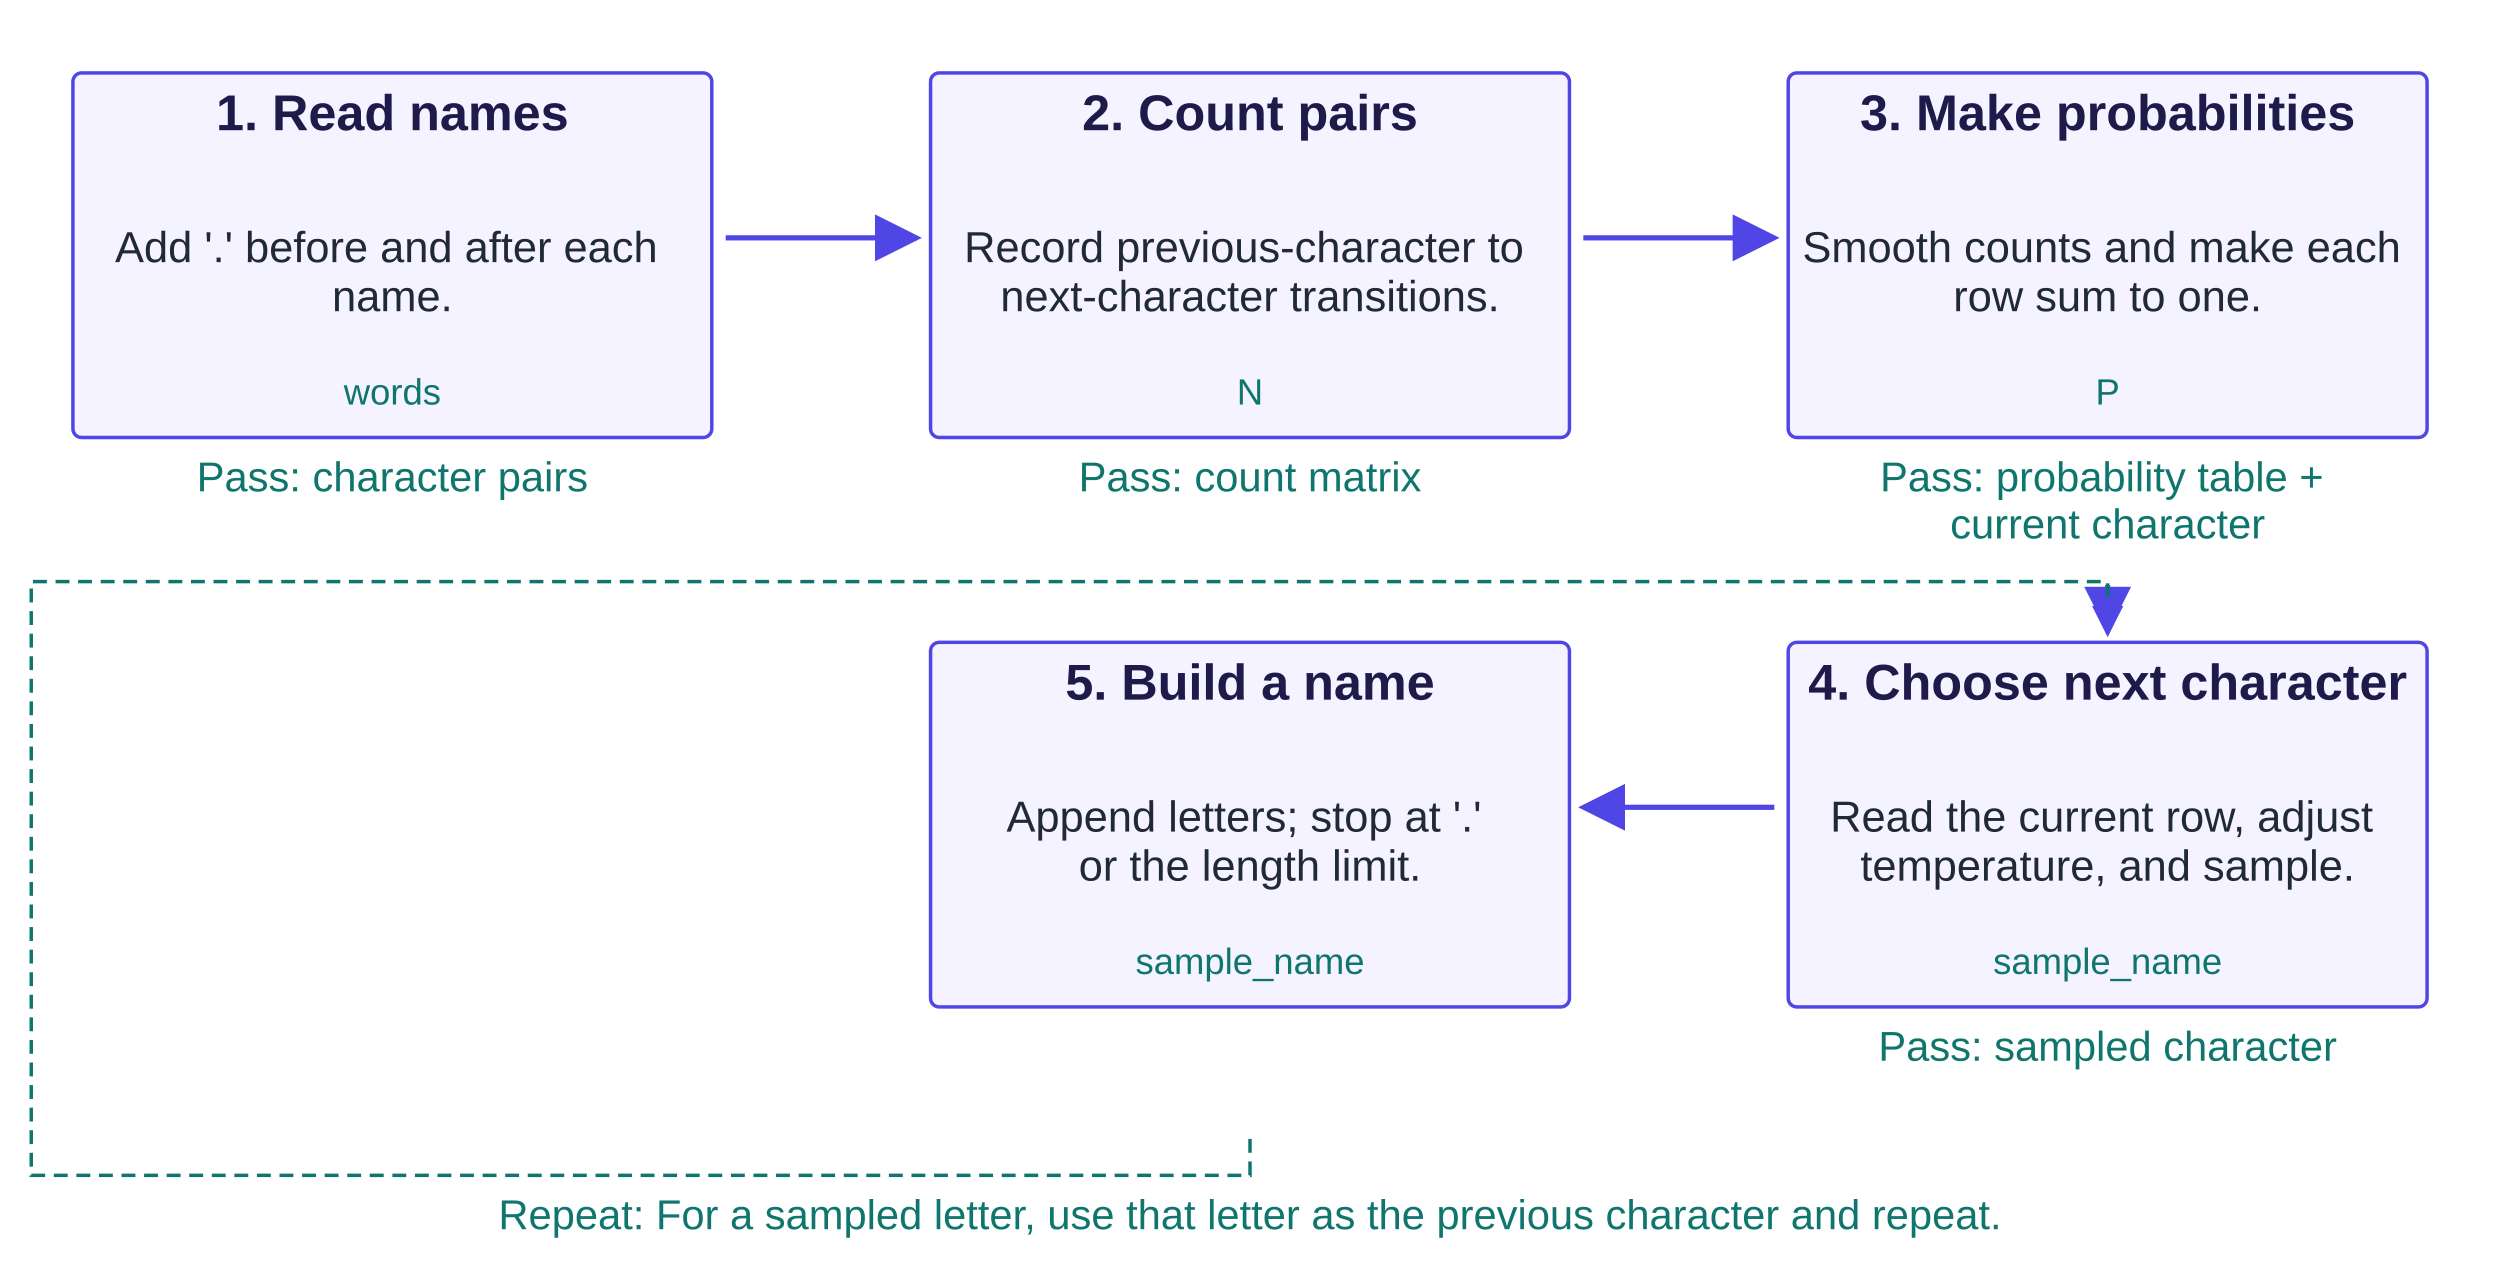
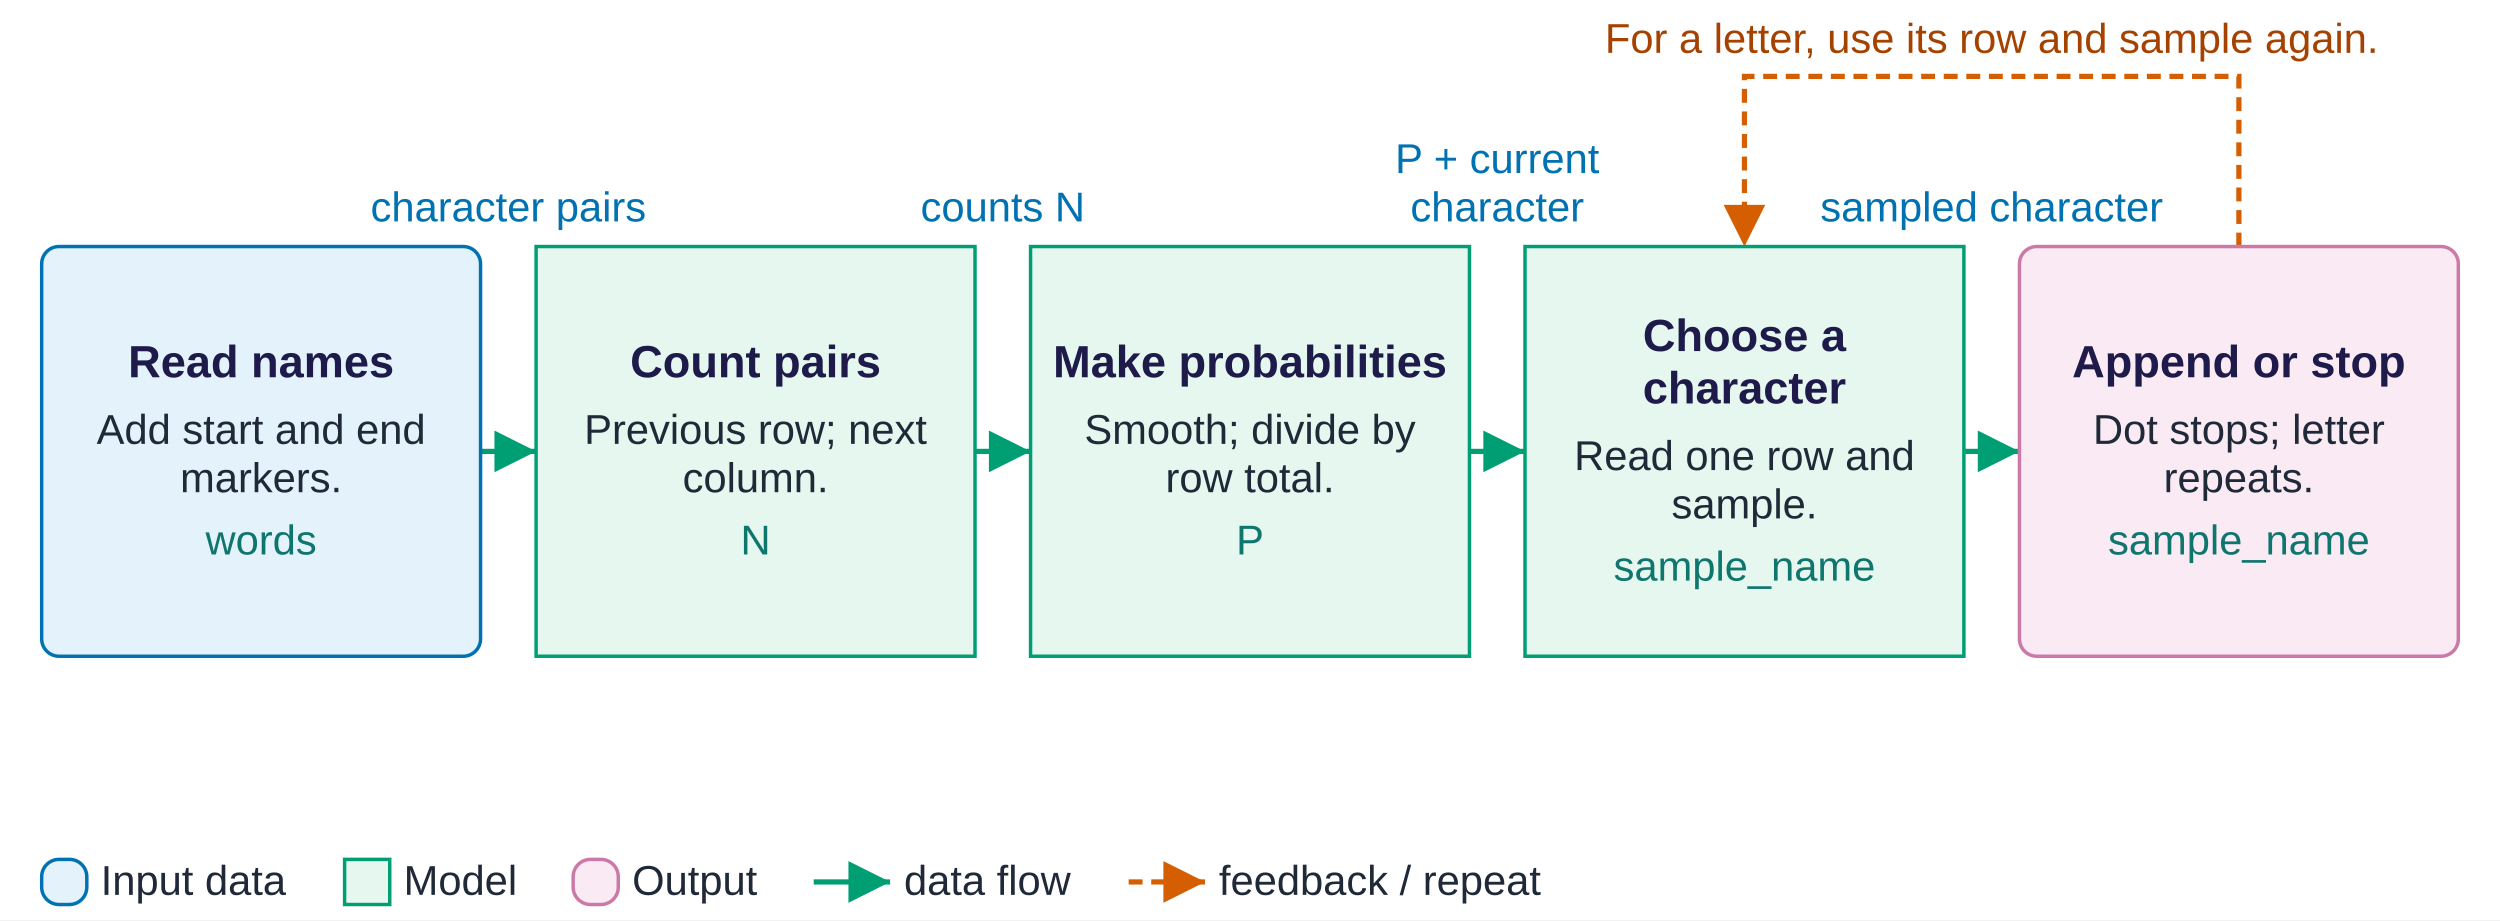
- <svg xmlns="http://www.w3.org/2000/svg" width="1440" height="740">
+ <svg xmlns="http://www.w3.org/2000/svg" width="1440" height="530" role="img">
  <rect width="100%" height="100%" fill="white" />
  <defs>
-     <marker id="arrow" markerWidth="9" markerHeight="9" refX="8" refY="4.5" orient="auto">
-       <path d="M0,0 L9,4.5 L0,9" fill="#4F46E5" />
+     <marker id="arrow009E73" markerWidth="8" markerHeight="8" refX="8" refY="4" orient="auto">
+       <path d="M0,0 L8,4 L0,8" fill="#009E73" />
+     </marker>
+     <marker id="arrowD55E00" markerWidth="8" markerHeight="8" refX="8" refY="4" orient="auto">
+       <path d="M0,0 L8,4 L0,8" fill="#D55E00" />
    </marker>
  </defs>
-   <line x1="418" y1="137" x2="528" y2="137" stroke="#4F46E5" stroke-width="3" marker-end="url(#arrow)" />
-   <line x1="912" y1="137" x2="1022" y2="137" stroke="#4F46E5" stroke-width="3" marker-end="url(#arrow)" />
-   <line x1="1214" y1="337" x2="1214" y2="362" stroke="#4F46E5" stroke-width="3" marker-end="url(#arrow)" />
-   <line x1="1022" y1="465" x2="912" y2="465" stroke="#4F46E5" stroke-width="3" marker-end="url(#arrow)" />
-   <rect x="42" y="42" width="368" height="210" rx="5" fill="#F5F3FF" stroke="#4F46E5" stroke-width="2" />
-   <text font-family="Calibri,Arial,sans-serif" font-size="29" fill="#1E1B4B" font-weight="700" text-anchor="middle">
-     <tspan x="226" y="75">1. Read names</tspan>
+   <polyline points="276.8,260 308.8,260" fill="none" stroke="#009E73" stroke-width="3" marker-end="url(#arrow009E73)" />
+   <text font-family="Arial,sans-serif" font-size="24" fill="#0072B2" font-weight="400" text-anchor="middle">
+     <tspan x="292.8" y="127.52">character pairs</tspan>
  </text>
-   <text font-family="Calibri,Arial,sans-serif" font-size="25" fill="#1F2937" font-weight="400" text-anchor="middle">
-     <tspan x="226" y="151">Add '.' before and after each</tspan>
-     <tspan x="226" y="179.25">name.</tspan>
+   <polyline points="561.6,260 593.6,260" fill="none" stroke="#009E73" stroke-width="3" marker-end="url(#arrow009E73)" />
+   <text font-family="Arial,sans-serif" font-size="24" fill="#0072B2" font-weight="400" text-anchor="middle">
+     <tspan x="577.6" y="127.52">counts N</tspan>
  </text>
-   <text font-family="Calibri,Arial,sans-serif" font-size="21" fill="#0F766E" font-weight="400" text-anchor="middle">
-     <tspan x="226" y="233">words</tspan>
+   <polyline points="846.4,260 878.4,260" fill="none" stroke="#009E73" stroke-width="3" marker-end="url(#arrow009E73)" />
+   <text font-family="Arial,sans-serif" font-size="24" fill="#0072B2" font-weight="400" text-anchor="middle">
+     <tspan x="862.4" y="99.68">P + current</tspan>
  </text>
-   <text font-family="Calibri,Arial,sans-serif" font-size="24" fill="#0F766E" font-weight="400" text-anchor="middle">
-     <tspan x="226" y="283">Pass: character pairs</tspan>
+   <text font-family="Arial,sans-serif" font-size="24" fill="#0072B2" font-weight="400" text-anchor="middle">
+     <tspan x="862.4" y="127.52">character</tspan>
  </text>
-   <rect x="536" y="42" width="368" height="210" rx="5" fill="#F5F3FF" stroke="#4F46E5" stroke-width="2" />
-   <text font-family="Calibri,Arial,sans-serif" font-size="29" fill="#1E1B4B" font-weight="700" text-anchor="middle">
-     <tspan x="720" y="75">2. Count pairs</tspan>
+   <polyline points="1131.2,260 1163.2,260" fill="none" stroke="#009E73" stroke-width="3" marker-end="url(#arrow009E73)" />
+   <text font-family="Arial,sans-serif" font-size="24" fill="#0072B2" font-weight="400" text-anchor="middle">
+     <tspan x="1147.2" y="127.52">sampled character</tspan>
  </text>
-   <text font-family="Calibri,Arial,sans-serif" font-size="25" fill="#1F2937" font-weight="400" text-anchor="middle">
-     <tspan x="720" y="151">Record previous-character to</tspan>
-     <tspan x="720" y="179.25">next-character transitions.</tspan>
+   <polyline points="1289.6,142 1289.6,44 1004.8,44 1004.8,142" fill="none" stroke="#D55E00" stroke-width="3" stroke-dasharray="8 5" marker-end="url(#arrowD55E00)" />
+   <text font-family="Arial,sans-serif" font-size="24" fill="#A64200" font-weight="400" text-anchor="middle">
+     <tspan x="1147.2" y="30.44">For a letter, use its row and sample again.</tspan>
  </text>
-   <text font-family="Calibri,Arial,sans-serif" font-size="21" fill="#0F766E" font-weight="400" text-anchor="middle">
-     <tspan x="720" y="233">N</tspan>
+   <rect x="24" y="142" width="252.8" height="236" rx="10" fill="#E4F2FB" stroke="#0072B2" stroke-width="2" />
+   <text font-family="Arial,sans-serif" font-size="26" fill="#1E1B4B" font-weight="700" text-anchor="middle">
+     <tspan x="150.4" y="217.3">Read names</tspan>
  </text>
-   <text font-family="Calibri,Arial,sans-serif" font-size="24" fill="#0F766E" font-weight="400" text-anchor="middle">
-     <tspan x="720" y="283">Pass: count matrix</tspan>
+   <text font-family="Arial,sans-serif" font-size="24" fill="#1F2937" font-weight="400" text-anchor="middle">
+     <tspan x="150.4" y="255.68">Add start and end</tspan>
  </text>
-   <rect x="1030" y="42" width="368" height="210" rx="5" fill="#F5F3FF" stroke="#4F46E5" stroke-width="2" />
-   <text font-family="Calibri,Arial,sans-serif" font-size="29" fill="#1E1B4B" font-weight="700" text-anchor="middle">
-     <tspan x="1214" y="75">3. Make probabilities</tspan>
+   <text font-family="Arial,sans-serif" font-size="24" fill="#1F2937" font-weight="400" text-anchor="middle">
+     <tspan x="150.4" y="283.52">markers.</tspan>
  </text>
-   <text font-family="Calibri,Arial,sans-serif" font-size="25" fill="#1F2937" font-weight="400" text-anchor="middle">
-     <tspan x="1214" y="151">Smooth counts and make each</tspan>
-     <tspan x="1214" y="179.25">row sum to one.</tspan>
+   <text font-family="Arial,sans-serif" font-size="24" fill="#0F766E" font-weight="400" text-anchor="middle">
+     <tspan x="150.4" y="319.36">words</tspan>
  </text>
-   <text font-family="Calibri,Arial,sans-serif" font-size="21" fill="#0F766E" font-weight="400" text-anchor="middle">
-     <tspan x="1214" y="233">P</tspan>
+   <rect x="308.8" y="142" width="252.8" height="236" rx="0" fill="#E5F7EF" stroke="#009E73" stroke-width="2" />
+   <text font-family="Arial,sans-serif" font-size="26" fill="#1E1B4B" font-weight="700" text-anchor="middle">
+     <tspan x="435.2" y="217.3">Count pairs</tspan>
  </text>
-   <text font-family="Calibri,Arial,sans-serif" font-size="24" fill="#0F766E" font-weight="400" text-anchor="middle">
-     <tspan x="1214" y="283">Pass: probability table +</tspan>
-     <tspan x="1214" y="310.12">current character</tspan>
+   <text font-family="Arial,sans-serif" font-size="24" fill="#1F2937" font-weight="400" text-anchor="middle">
+     <tspan x="435.2" y="255.68">Previous row; next</tspan>
  </text>
-   <rect x="1030" y="370" width="368" height="210" rx="5" fill="#F5F3FF" stroke="#4F46E5" stroke-width="2" />
-   <text font-family="Calibri,Arial,sans-serif" font-size="29" fill="#1E1B4B" font-weight="700" text-anchor="middle">
-     <tspan x="1214" y="403">4. Choose next character</tspan>
+   <text font-family="Arial,sans-serif" font-size="24" fill="#1F2937" font-weight="400" text-anchor="middle">
+     <tspan x="435.2" y="283.52">column.</tspan>
  </text>
-   <text font-family="Calibri,Arial,sans-serif" font-size="25" fill="#1F2937" font-weight="400" text-anchor="middle">
-     <tspan x="1214" y="479">Read the current row, adjust</tspan>
-     <tspan x="1214" y="507.25">temperature, and sample.</tspan>
+   <text font-family="Arial,sans-serif" font-size="24" fill="#0F766E" font-weight="400" text-anchor="middle">
+     <tspan x="435.2" y="319.36">N</tspan>
  </text>
-   <text font-family="Calibri,Arial,sans-serif" font-size="21" fill="#0F766E" font-weight="400" text-anchor="middle">
-     <tspan x="1214" y="561">sample_name</tspan>
+   <rect x="593.6" y="142" width="252.8" height="236" rx="0" fill="#E5F7EF" stroke="#009E73" stroke-width="2" />
+   <text font-family="Arial,sans-serif" font-size="26" fill="#1E1B4B" font-weight="700" text-anchor="middle">
+     <tspan x="720" y="217.3">Make probabilities</tspan>
  </text>
-   <text font-family="Calibri,Arial,sans-serif" font-size="24" fill="#0F766E" font-weight="400" text-anchor="middle">
-     <tspan x="1214" y="611">Pass: sampled character</tspan>
+   <text font-family="Arial,sans-serif" font-size="24" fill="#1F2937" font-weight="400" text-anchor="middle">
+     <tspan x="720" y="255.68">Smooth; divide by</tspan>
  </text>
-   <rect x="536" y="370" width="368" height="210" rx="5" fill="#F5F3FF" stroke="#4F46E5" stroke-width="2" />
-   <text font-family="Calibri,Arial,sans-serif" font-size="29" fill="#1E1B4B" font-weight="700" text-anchor="middle">
-     <tspan x="720" y="403">5. Build a name</tspan>
+   <text font-family="Arial,sans-serif" font-size="24" fill="#1F2937" font-weight="400" text-anchor="middle">
+     <tspan x="720" y="283.52">row total.</tspan>
  </text>
-   <text font-family="Calibri,Arial,sans-serif" font-size="25" fill="#1F2937" font-weight="400" text-anchor="middle">
-     <tspan x="720" y="479">Append letters; stop at '.'</tspan>
-     <tspan x="720" y="507.25">or the length limit.</tspan>
+   <text font-family="Arial,sans-serif" font-size="24" fill="#0F766E" font-weight="400" text-anchor="middle">
+     <tspan x="720" y="319.36">P</tspan>
  </text>
-   <text font-family="Calibri,Arial,sans-serif" font-size="21" fill="#0F766E" font-weight="400" text-anchor="middle">
-     <tspan x="720" y="561">sample_name</tspan>
+   <rect x="878.4" y="142" width="252.8" height="236" rx="0" fill="#E5F7EF" stroke="#009E73" stroke-width="2" />
+   <text font-family="Arial,sans-serif" font-size="26" fill="#1E1B4B" font-weight="700" text-anchor="middle">
+     <tspan x="1004.8" y="202.22">Choose a</tspan>
  </text>
-   <path d="M720,656 V677 H18 V335 H1214 V365" fill="none" stroke="#0F766E" stroke-width="2" stroke-dasharray="8 5" marker-end="url(#arrow)" />
-   <text font-family="Calibri,Arial,sans-serif" font-size="24" fill="#0F766E" font-weight="400" text-anchor="middle">
-     <tspan x="720" y="708">Repeat: For a sampled letter, use that letter as the previous character and repeat.</tspan>
+   <text font-family="Arial,sans-serif" font-size="26" fill="#1E1B4B" font-weight="700" text-anchor="middle">
+     <tspan x="1004.8" y="232.38">character</tspan>
+   </text>
+   <text font-family="Arial,sans-serif" font-size="24" fill="#1F2937" font-weight="400" text-anchor="middle">
+     <tspan x="1004.8" y="270.76">Read one row and</tspan>
+   </text>
+   <text font-family="Arial,sans-serif" font-size="24" fill="#1F2937" font-weight="400" text-anchor="middle">
+     <tspan x="1004.8" y="298.6">sample.</tspan>
+   </text>
+   <text font-family="Arial,sans-serif" font-size="24" fill="#0F766E" font-weight="400" text-anchor="middle">
+     <tspan x="1004.8" y="334.44">sample_name</tspan>
+   </text>
+   <rect x="1163.2" y="142" width="252.8" height="236" rx="10" fill="#F9EAF4" stroke="#CC79A7" stroke-width="2" />
+   <text font-family="Arial,sans-serif" font-size="26" fill="#1E1B4B" font-weight="700" text-anchor="middle">
+     <tspan x="1289.6" y="217.3">Append or stop</tspan>
+   </text>
+   <text font-family="Arial,sans-serif" font-size="24" fill="#1F2937" font-weight="400" text-anchor="middle">
+     <tspan x="1289.6" y="255.68">Dot stops; letter</tspan>
+   </text>
+   <text font-family="Arial,sans-serif" font-size="24" fill="#1F2937" font-weight="400" text-anchor="middle">
+     <tspan x="1289.6" y="283.52">repeats.</tspan>
+   </text>
+   <text font-family="Arial,sans-serif" font-size="24" fill="#0F766E" font-weight="400" text-anchor="middle">
+     <tspan x="1289.6" y="319.36">sample_name</tspan>
+   </text>
+   <rect x="24" y="495" width="26" height="26" rx="10" fill="#E4F2FB" stroke="#0072B2" stroke-width="2" />
+   <text font-family="Arial,sans-serif" font-size="24" fill="#1F2937" font-weight="400" text-anchor="start">
+     <tspan x="58" y="515.44">Input data</tspan>
+   </text>
+   <rect x="198.488" y="495" width="26" height="26" rx="0" fill="#E5F7EF" stroke="#009E73" stroke-width="2" />
+   <text font-family="Arial,sans-serif" font-size="24" fill="#1F2937" font-weight="400" text-anchor="start">
+     <tspan x="232.488" y="515.44">Model</tspan>
+   </text>
+   <rect x="330.128" y="495" width="26" height="26" rx="10" fill="#F9EAF4" stroke="#CC79A7" stroke-width="2" />
+   <text font-family="Arial,sans-serif" font-size="24" fill="#1F2937" font-weight="400" text-anchor="start">
+     <tspan x="364.128" y="515.44">Output</tspan>
+   </text>
+   <polyline points="468.697,508 512.697,508" fill="none" stroke="#009E73" stroke-width="3" marker-end="url(#arrow009E73)" />
+   <text font-family="Arial,sans-serif" font-size="24" fill="#1F2937" font-weight="400" text-anchor="start">
+     <tspan x="520.697" y="515.44">data flow</tspan>
+   </text>
+   <polyline points="650.107,508 694.107,508" fill="none" stroke="#D55E00" stroke-width="3" stroke-dasharray="8 5" marker-end="url(#arrowD55E00)" />
+   <text font-family="Arial,sans-serif" font-size="24" fill="#1F2937" font-weight="400" text-anchor="start">
+     <tspan x="702.107" y="515.44">feedback / repeat</tspan>
  </text>
</svg>
